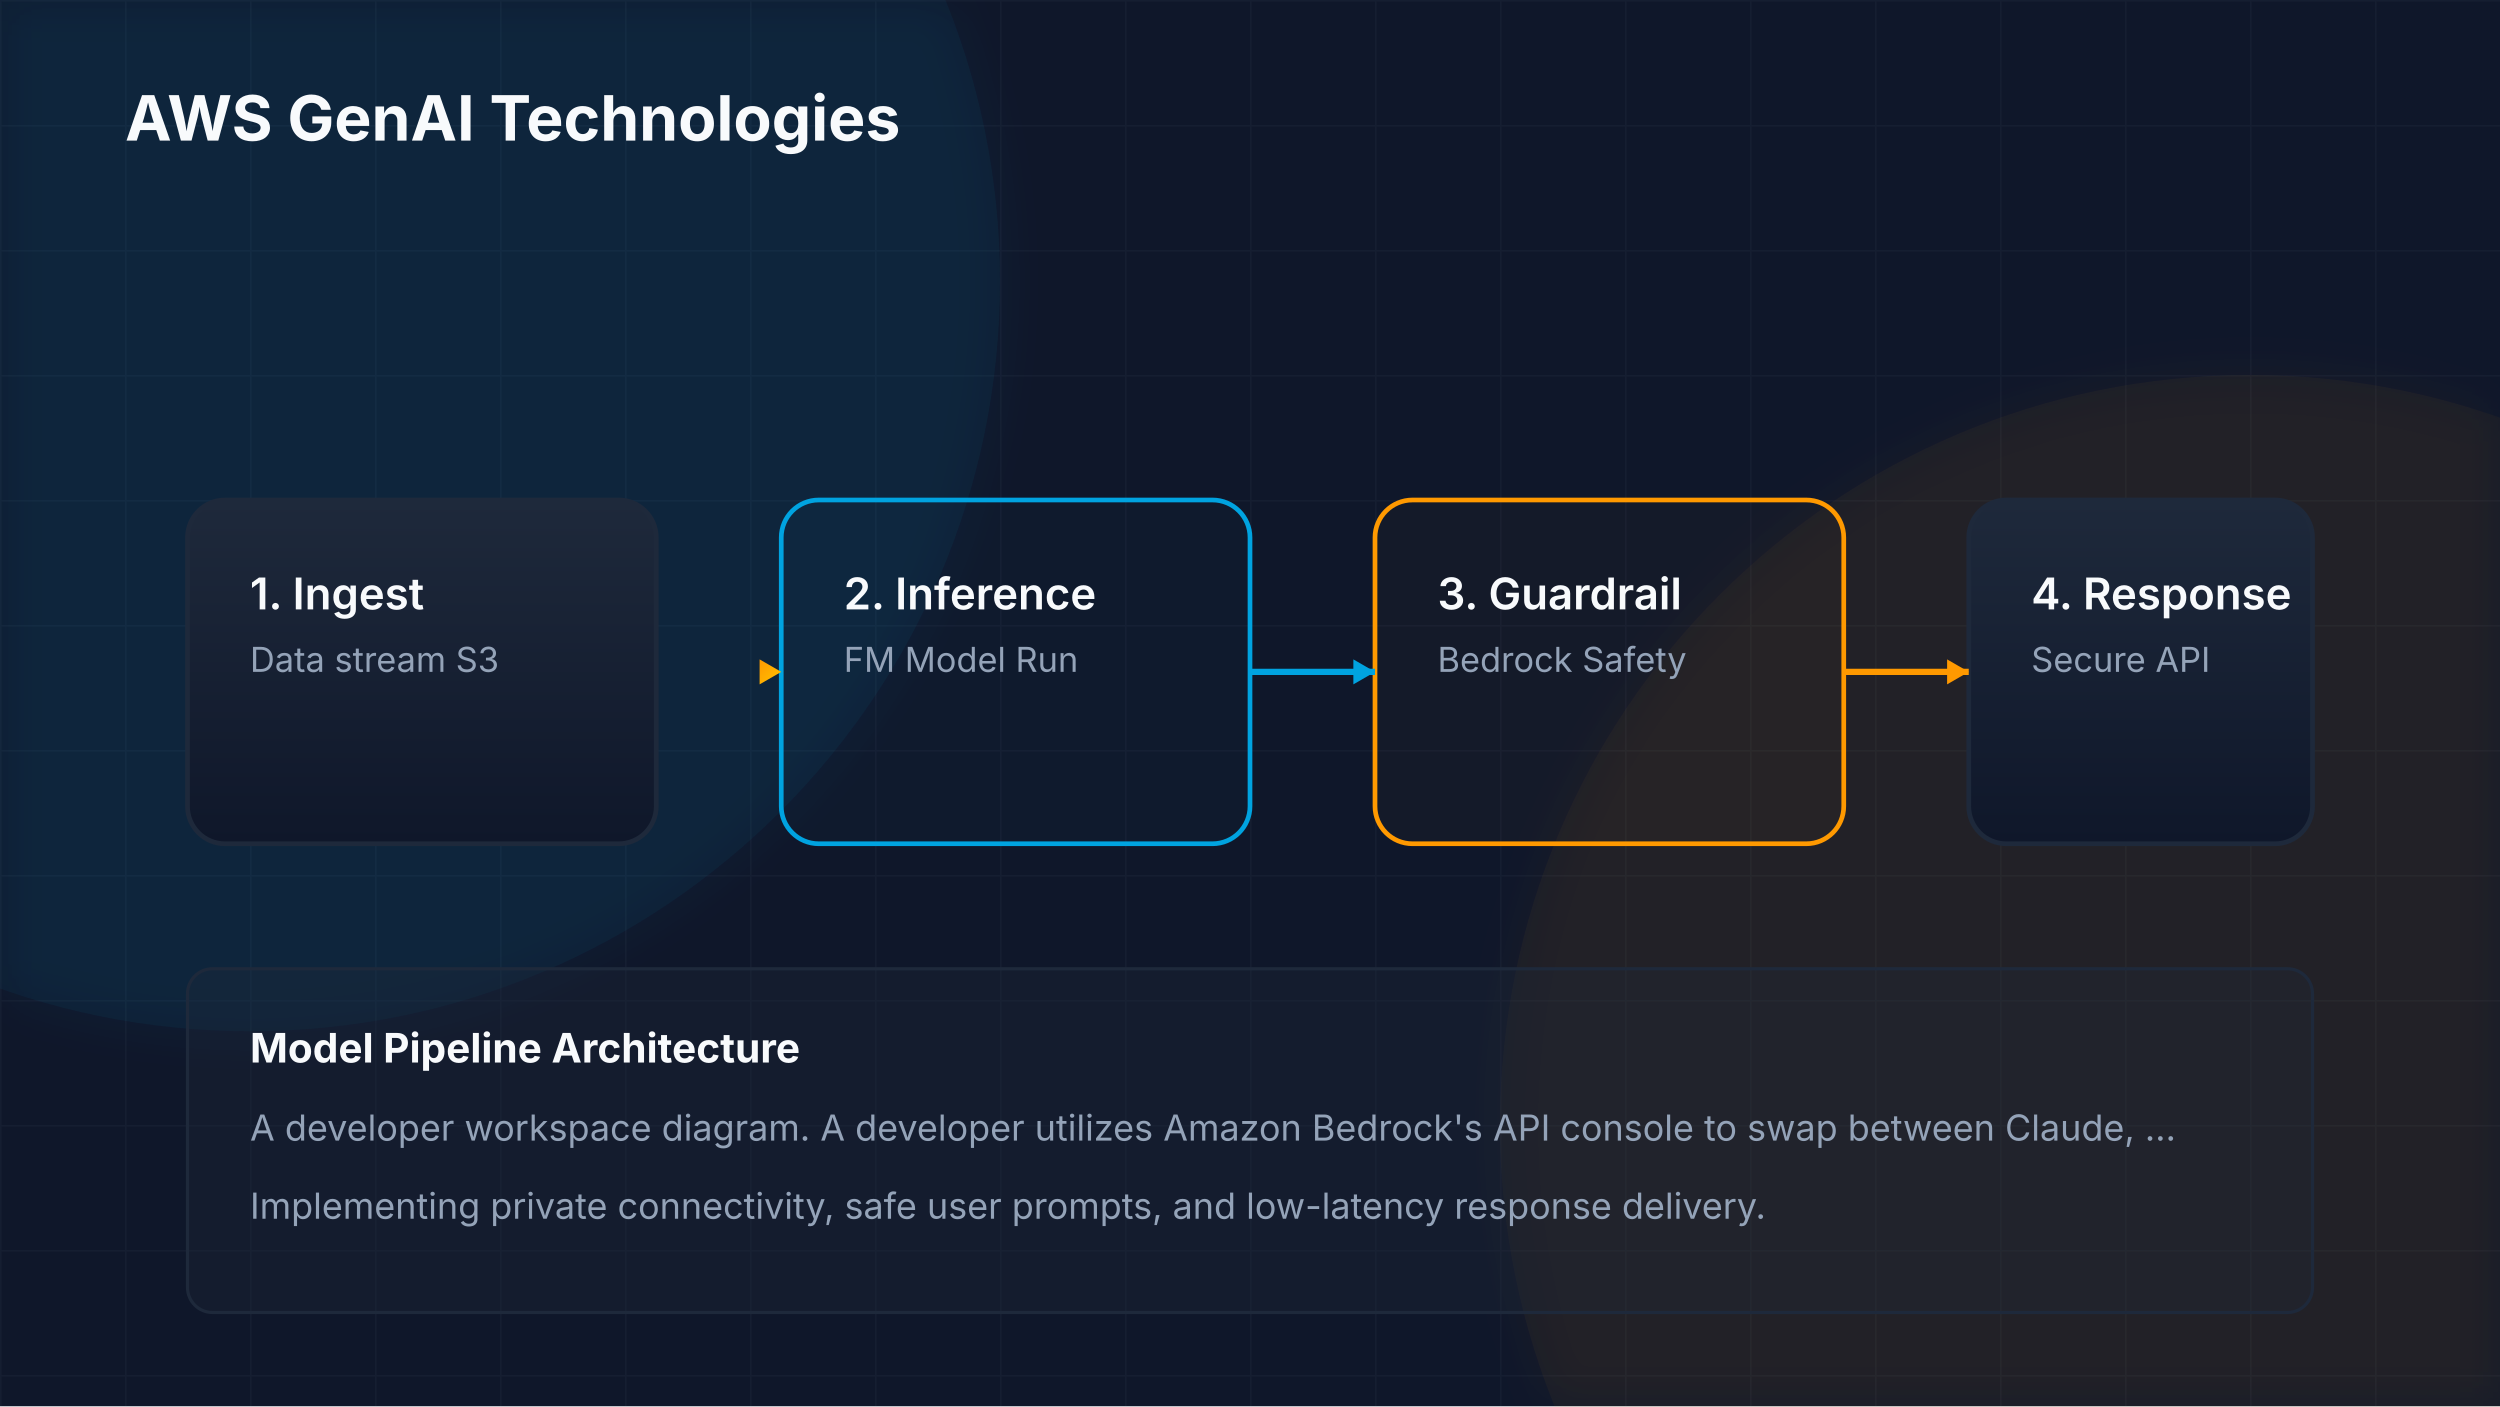
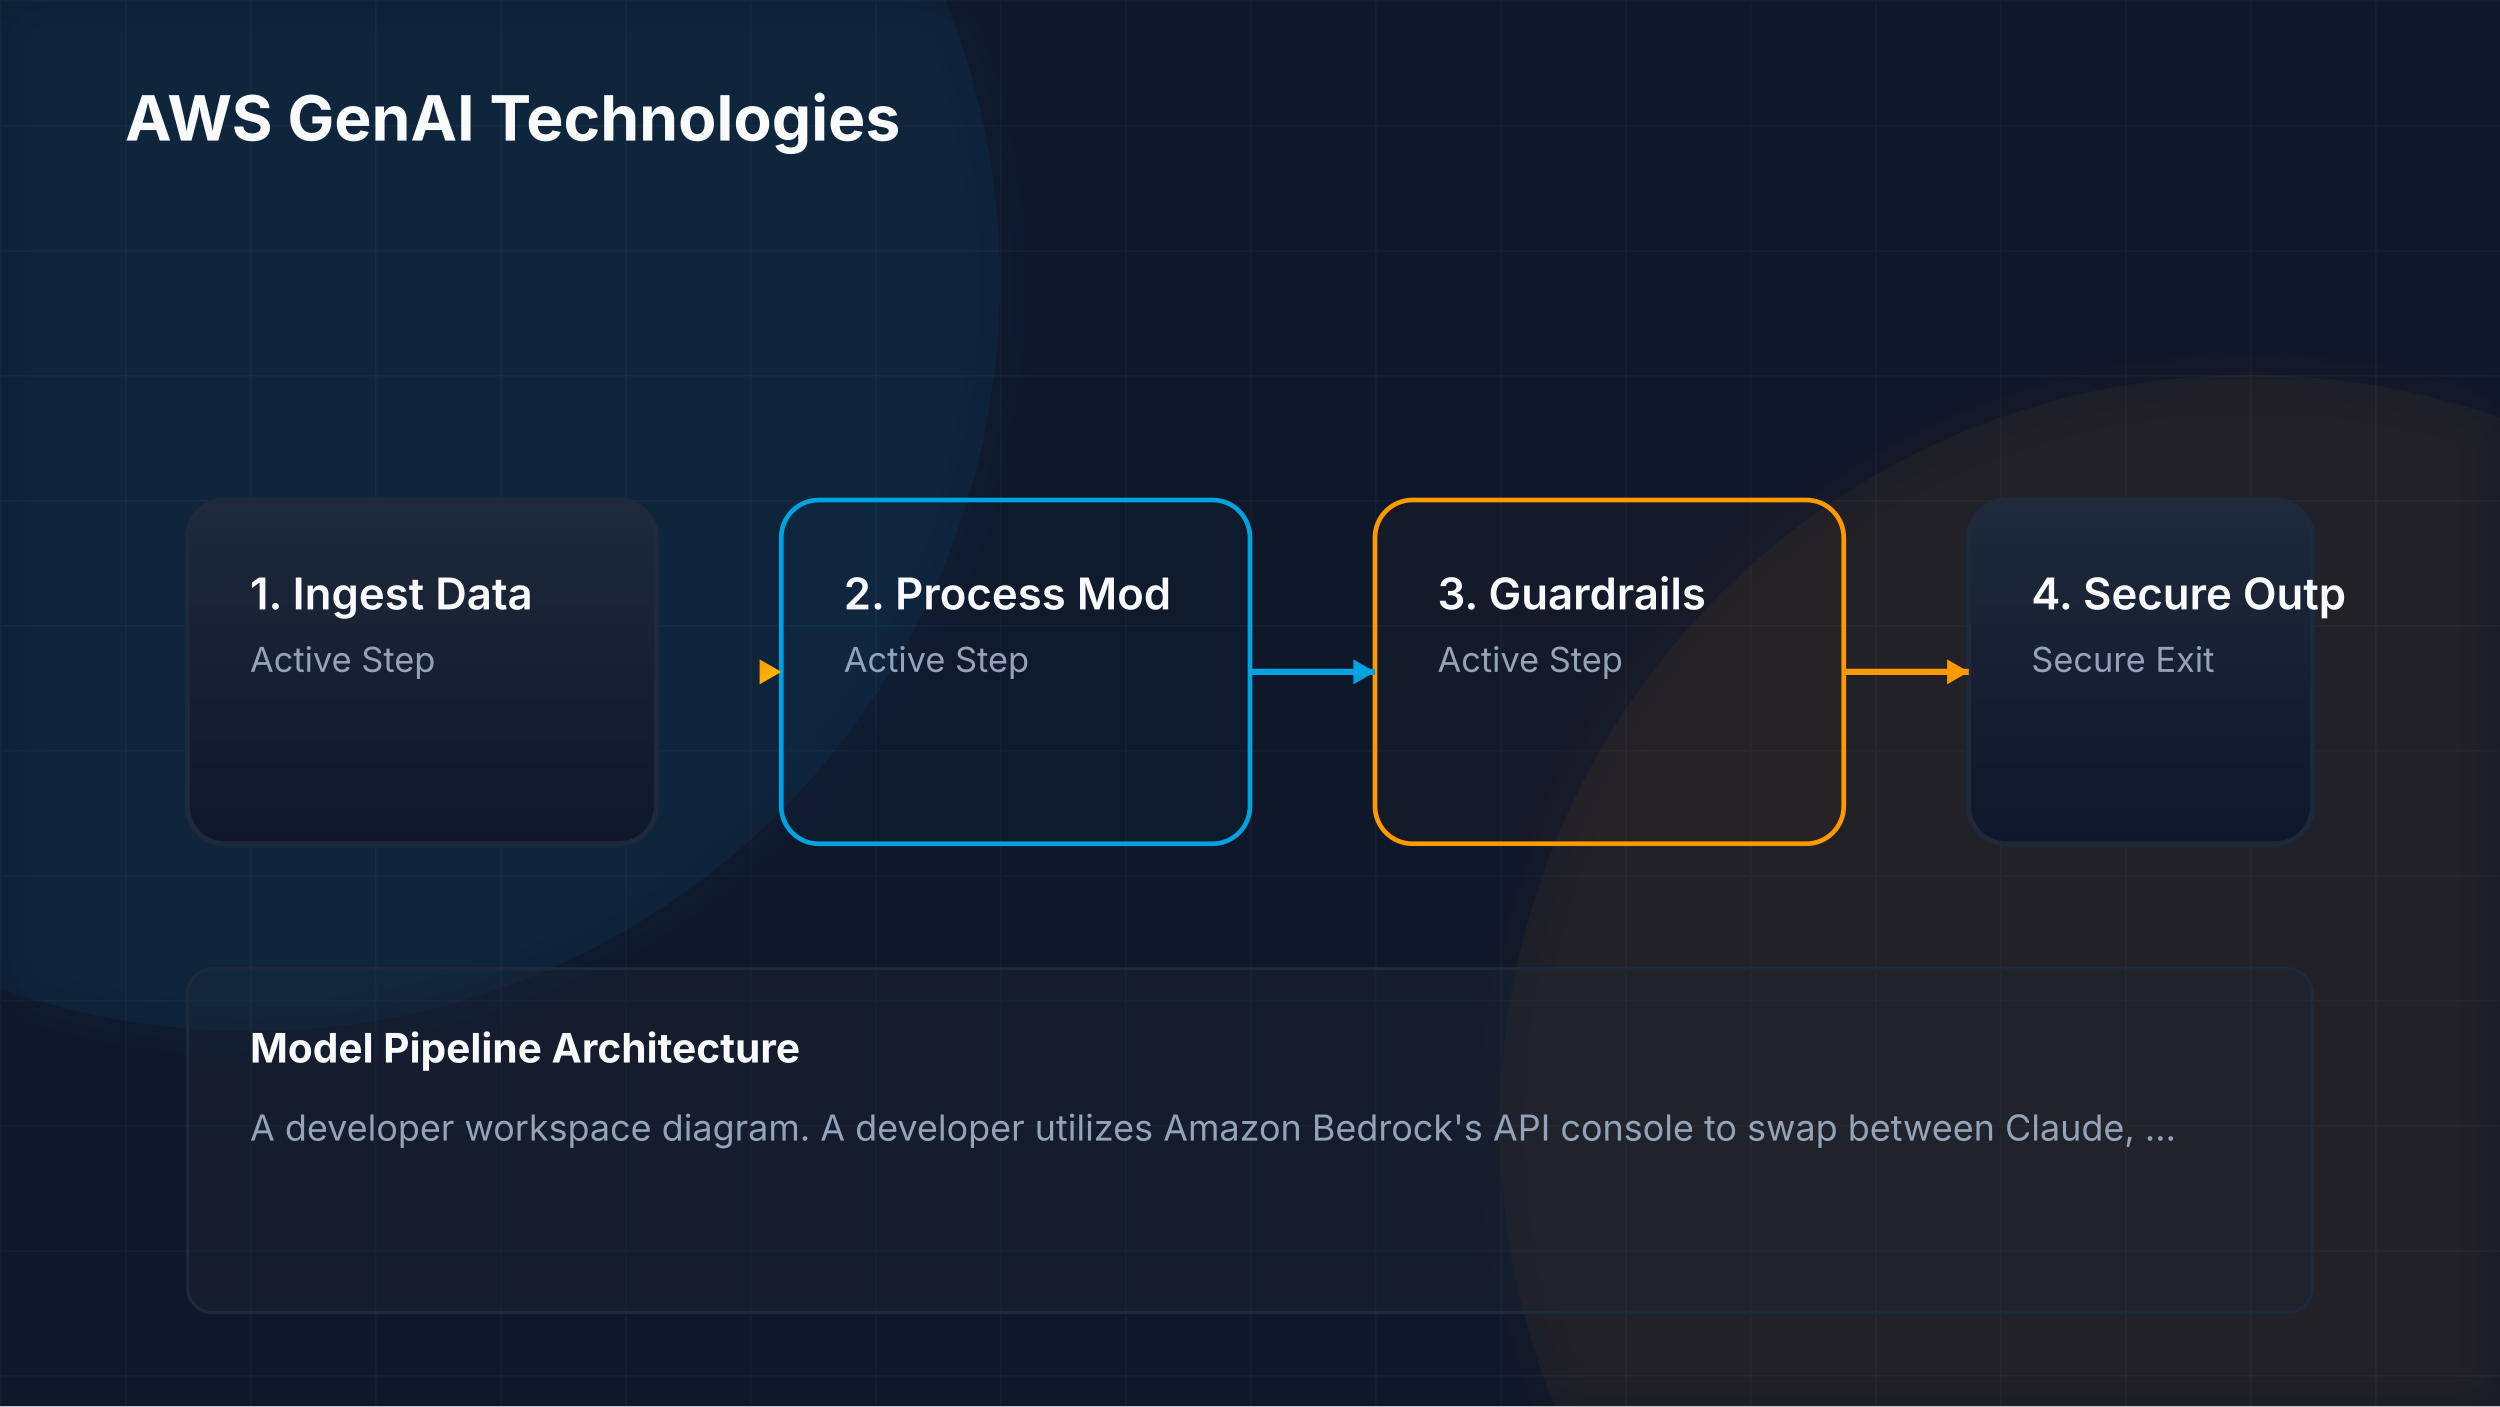
<svg xmlns="http://www.w3.org/2000/svg" viewBox="0 0 800 450" width="100%" height="100%">
  <defs>
    <linearGradient id="aws-orange" x1="0%" y1="0%" x2="100%" y2="100%">
      <stop offset="0%" stop-color="#FF9900" />
      <stop offset="100%" stop-color="#FFC400" />
    </linearGradient>
    <linearGradient id="cloud-blue" x1="0%" y1="0%" x2="100%" y2="100%">
      <stop offset="0%" stop-color="#00A3E0" />
      <stop offset="100%" stop-color="#1D70B8" />
    </linearGradient>
    <linearGradient id="success-green" x1="0%" y1="0%" x2="100%" y2="100%">
      <stop offset="0%" stop-color="#10B981" />
      <stop offset="100%" stop-color="#059669" />
    </linearGradient>
    <linearGradient id="alert-red" x1="0%" y1="0%" x2="100%" y2="100%">
      <stop offset="0%" stop-color="#EF4444" />
      <stop offset="100%" stop-color="#DC2626" />
    </linearGradient>
    <linearGradient id="warning-gold" x1="0%" y1="0%" x2="100%" y2="100%">
      <stop offset="0%" stop-color="#F59E0B" />
      <stop offset="100%" stop-color="#D97706" />
    </linearGradient>
    <linearGradient id="dark-card" x1="0%" y1="0%" x2="0%" y2="100%">
      <stop offset="0%" stop-color="#1E293B" />
      <stop offset="100%" stop-color="#0F172A" />
    </linearGradient>
    <linearGradient id="purple-glow" x1="0%" y1="0%" x2="100%" y2="100%">
      <stop offset="0%" stop-color="#8B5CF6" />
      <stop offset="100%" stop-color="#6D28D9" />
    </linearGradient>
    <filter id="glow-orange" x="-20%" y="-20%" width="140%" height="140%">
      <feGaussianBlur stdDeviation="8" result="blur" />
      <feComposite in="SourceGraphic" in2="blur" operator="over" />
    </filter>
    <filter id="glow-blue" x="-20%" y="-20%" width="140%" height="140%">
      <feGaussianBlur stdDeviation="8" result="blur" />
      <feComposite in="SourceGraphic" in2="blur" operator="over" />
    </filter>
    <pattern id="grid" width="40" height="40" patternUnits="userSpaceOnUse">
      <path d="M 40 0 L 0 0 0 40" fill="none" stroke="rgba(148, 163, 184, 0.05)" stroke-width="1" />
    </pattern>
  </defs>
  <rect width="800" height="450" fill="#0F172A" />
  <rect width="800" height="450" fill="url(#grid)" />
  <circle cx="80.0" cy="90.0" r="240.0" fill="rgba(0, 163, 224, 0.05)" filter="url(#glow-blue)" />
  <circle cx="720.0" cy="360.0" r="240.0" fill="rgba(255, 153, 0, 0.04)" filter="url(#glow-orange)" />
  <text x="40" y="45" font-family="Inter, system-ui, sans-serif" font-size="20" font-weight="700" fill="#F8FAFC">AWS GenAI Technologies</text>
  <rect x="60" y="160" width="150" height="110" rx="12" fill="url(#dark-card)" stroke="#1E293B" stroke-width="1.5" />
-   <text x="80" y="195" font-family="Inter, system-ui, sans-serif" font-size="14" font-weight="600" fill="#F8FAFC">1. Ingest</text>
-   <text x="80" y="215" font-family="Inter, system-ui, sans-serif" font-size="11" fill="#94A3B8">Data stream S3</text>
+   <text x="80" y="195" font-family="Inter, system-ui, sans-serif" font-size="14" font-weight="600" fill="#F8FAFC">1. Ingest Data</text>
+   <text x="80" y="215" font-family="Inter, system-ui, sans-serif" font-size="11" fill="#94A3B8">Active Step</text>
  <rect x="250" y="160" width="150" height="110" rx="12" fill="rgba(0,163,224,0.02)" stroke="#00A3E0" stroke-width="1.5" />
-   <text x="270" y="195" font-family="Inter, system-ui, sans-serif" font-size="14" font-weight="600" fill="#F8FAFC">2. Inference</text>
-   <text x="270" y="215" font-family="Inter, system-ui, sans-serif" font-size="11" fill="#94A3B8">FM Model Run</text>
+   <text x="270" y="195" font-family="Inter, system-ui, sans-serif" font-size="14" font-weight="600" fill="#F8FAFC">2. Process Mod</text>
+   <text x="270" y="215" font-family="Inter, system-ui, sans-serif" font-size="11" fill="#94A3B8">Active Step</text>
  <rect x="440" y="160" width="150" height="110" rx="12" fill="rgba(255,153,0,0.02)" stroke="#FF9900" stroke-width="1.5" />
-   <text x="460" y="195" font-family="Inter, system-ui, sans-serif" font-size="14" font-weight="600" fill="#F8FAFC">3. Guardrail</text>
-   <text x="460" y="215" font-family="Inter, system-ui, sans-serif" font-size="11" fill="#94A3B8">Bedrock Safety</text>
+   <text x="460" y="195" font-family="Inter, system-ui, sans-serif" font-size="14" font-weight="600" fill="#F8FAFC">3. Guardrails </text>
+   <text x="460" y="215" font-family="Inter, system-ui, sans-serif" font-size="11" fill="#94A3B8">Active Step</text>
  <rect x="630" y="160" width="110" height="110" rx="12" fill="url(#dark-card)" stroke="#1E293B" stroke-width="1.5" />
-   <text x="650" y="195" font-family="Inter, system-ui, sans-serif" font-size="14" font-weight="600" fill="#F8FAFC">4. Response</text>
-   <text x="650" y="215" font-family="Inter, system-ui, sans-serif" font-size="11" fill="#94A3B8">Secure API</text>
+   <text x="650" y="195" font-family="Inter, system-ui, sans-serif" font-size="14" font-weight="600" fill="#F8FAFC">4. Secure Outp</text>
+   <text x="650" y="215" font-family="Inter, system-ui, sans-serif" font-size="11" fill="#94A3B8">Secure Exit</text>
  <line x1="210" y1="215" x2="250" y2="215" stroke="url(#aws-orange)" stroke-width="2" />
  <path d="M 250 215 L 243.072 219.0 L 243.072 211.0 Z" fill="url(#aws-orange)" />
  <line x1="400" y1="215" x2="440" y2="215" stroke="#00A3E0" stroke-width="2" />
  <path d="M 440 215 L 433.072 219.0 L 433.072 211.0 Z" fill="#00A3E0" />
  <line x1="590" y1="215" x2="630" y2="215" stroke="#FF9900" stroke-width="2" />
  <path d="M 630 215 L 623.072 219.0 L 623.072 211.0 Z" fill="#FF9900" />
  <rect x="60" y="310" width="680" height="110" rx="8" fill="rgba(30,41,59,0.3)" stroke="#1E293B" stroke-width="1" />
  <text x="80" y="340" font-family="Inter, sans-serif" font-size="13" font-weight="700" fill="#F8FAFC">Model Pipeline Architecture</text>
  <text x="80" y="365" font-family="Inter, sans-serif" font-size="11.5" fill="#94A3B8">A developer workspace diagram. A developer utilizes Amazon Bedrock's API console to swap between Claude, ...</text>
-   <text x="80" y="390" font-family="Inter, sans-serif" font-size="11.5" fill="#94A3B8">Implementing private connectivity, safe user prompts, and low-latency response delivery.</text>
</svg>
